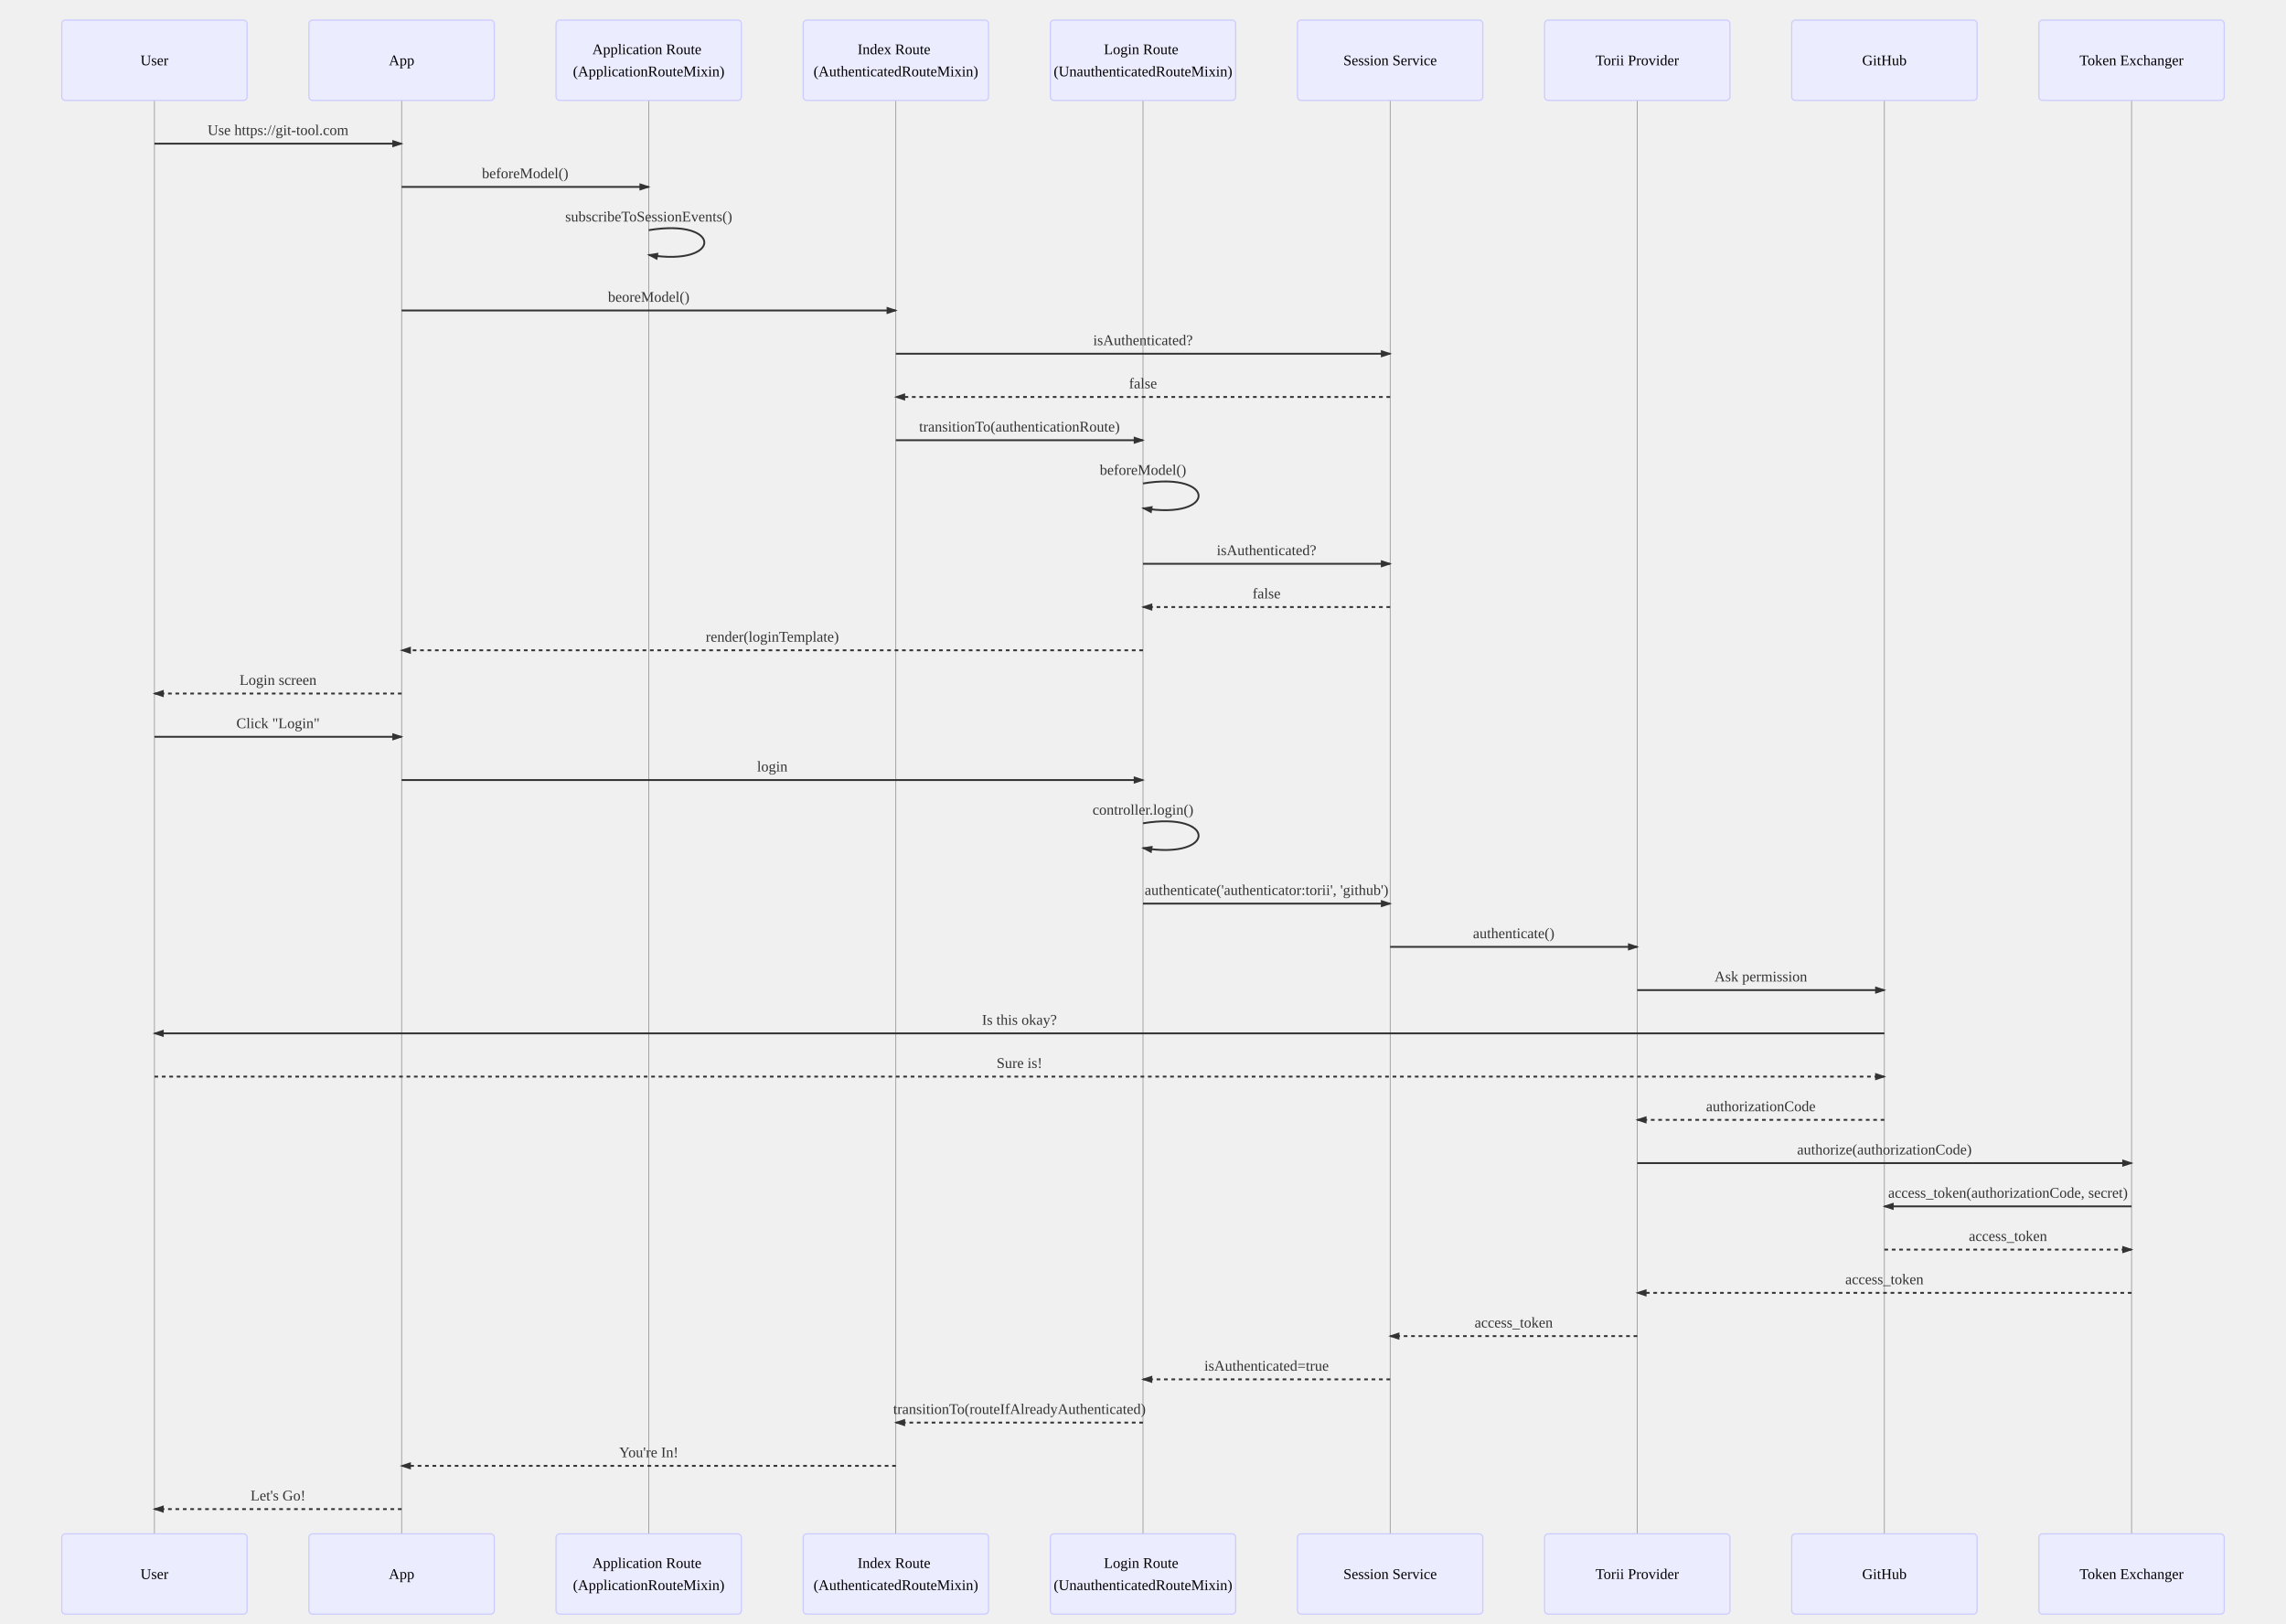
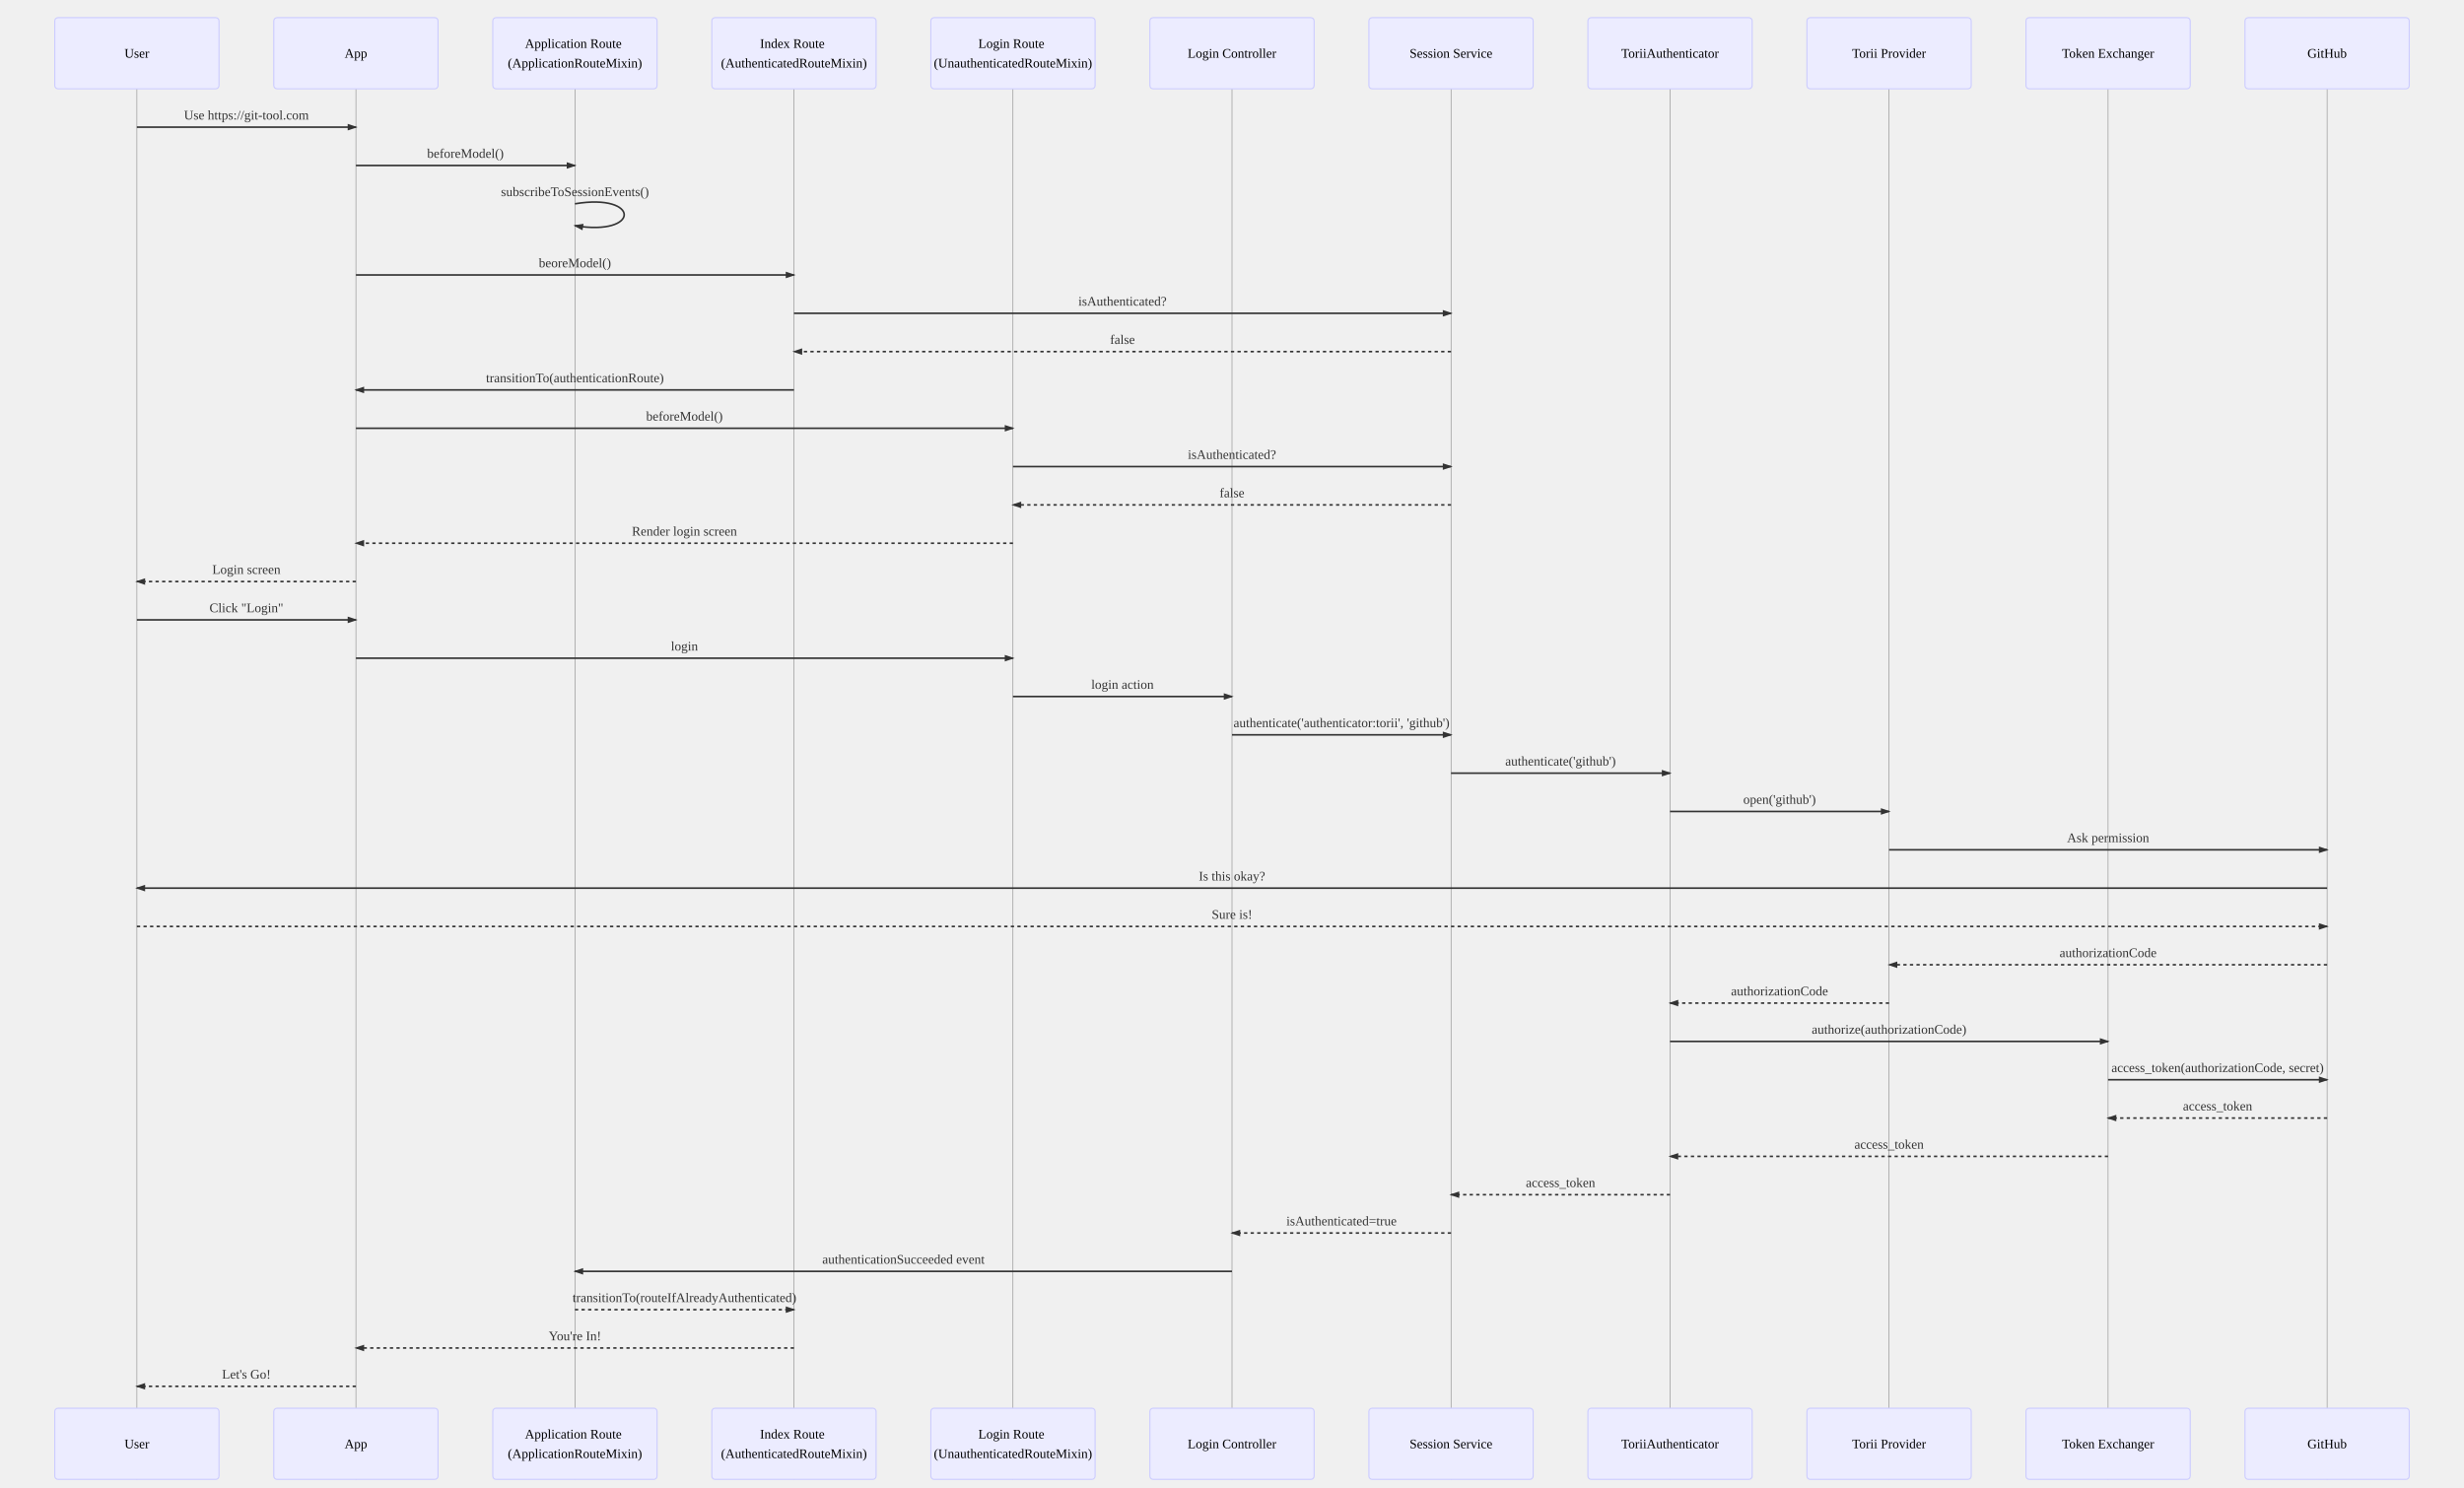
- <svg xmlns="http://www.w3.org/2000/svg" id="mermaidChart0" width="1200" height="846.332" viewBox="-50 -10 1850 1301" style="width: 1192; height: 846.332;" version="1.1">
+ <svg xmlns="http://www.w3.org/2000/svg" id="mermaidChart0" width="1200" height="719.572" viewBox="-50 -10 2250 1346" style="width: 1192; height: 719.572;" version="1.1">
  <style type="text/css" title="mermaid-svg-internal-css">/* Flowchart variables */
/* Sequence Diagram variables */
/* Gantt chart variables */
.mermaid .label {
  color: #333;
}
.node rect,
.node circle,
.node ellipse,
.node polygon {
  fill: #ECECFF;
  stroke: #CCCCFF;
  stroke-width: 1px;
}
.edgePath .path {
  stroke: #333333;
}
.edgeLabel {
  background-color: #e8e8e8;
}
.cluster rect {
  fill: #ffffde !important;
  rx: 4 !important;
  stroke: #aaaa33 !important;
  stroke-width: 1px !important;
}
.cluster text {
  fill: #333;
}
.actor {
  stroke: #CCCCFF;
  fill: #ECECFF;
}
text.actor {
  fill: black;
  stroke: none;
}
.actor-line {
  stroke: grey;
}
.messageLine0 {
  stroke-width: 1.5;
  stroke-dasharray: "2 2";
  marker-end: "url(#arrowhead)";
  stroke: #333;
}
.messageLine1 {
  stroke-width: 1.5;
  stroke-dasharray: "2 2";
  stroke: #333;
}
#arrowhead {
  fill: #333;
}
#crosshead path {
  fill: #333 !important;
  stroke: #333 !important;
}
.messageText {
  fill: #333;
  stroke: none;
}
.labelBox {
  stroke: #CCCCFF;
  fill: #ECECFF;
}
.labelText {
  fill: black;
  stroke: none;
}
.loopText {
  fill: black;
  stroke: none;
}
.loopLine {
  stroke-width: 2;
  stroke-dasharray: "2 2";
  marker-end: "url(#arrowhead)";
  stroke: #CCCCFF;
}
.note {
  stroke: #aaaa33;
  fill: #fff5ad;
}
.noteText {
  fill: black;
  stroke: none;
  font-family: 'trebuchet ms', verdana, arial;
  font-size: 14px;
}
/** Section styling */
.section {
  stroke: none;
  opacity: 0.2;
}
.section0 {
  fill: rgba(102, 102, 255, 0.49);
}
.section2 {
  fill: #fff400;
}
.section1,
.section3 {
  fill: white;
  opacity: 0.2;
}
.sectionTitle0 {
  fill: #333;
}
.sectionTitle1 {
  fill: #333;
}
.sectionTitle2 {
  fill: #333;
}
.sectionTitle3 {
  fill: #333;
}
.sectionTitle {
  text-anchor: start;
  font-size: 11px;
  text-height: 14px;
}
/* Grid and axis */
.grid .tick {
  stroke: lightgrey;
  opacity: 0.3;
  shape-rendering: crispEdges;
}
.grid path {
  stroke-width: 0;
}
/* Today line */
.today {
  fill: none;
  stroke: red;
  stroke-width: 2px;
}
/* Task styling */
/* Default task */
.task {
  stroke-width: 2;
}
.taskText {
  text-anchor: middle;
  font-size: 11px;
}
.taskTextOutsideRight {
  fill: black;
  text-anchor: start;
  font-size: 11px;
}
.taskTextOutsideLeft {
  fill: black;
  text-anchor: end;
  font-size: 11px;
}
/* Specific task settings for the sections*/
.taskText0,
.taskText1,
.taskText2,
.taskText3 {
  fill: white;
}
.task0,
.task1,
.task2,
.task3 {
  fill: #8a90dd;
  stroke: #534fbc;
}
.taskTextOutside0,
.taskTextOutside2 {
  fill: black;
}
.taskTextOutside1,
.taskTextOutside3 {
  fill: black;
}
/* Active task */
.active0,
.active1,
.active2,
.active3 {
  fill: #bfc7ff;
  stroke: #534fbc;
}
.activeText0,
.activeText1,
.activeText2,
.activeText3 {
  fill: black !important;
}
/* Completed task */
.done0,
.done1,
.done2,
.done3 {
  stroke: grey;
  fill: lightgrey;
  stroke-width: 2;
}
.doneText0,
.doneText1,
.doneText2,
.doneText3 {
  fill: black !important;
}
/* Tasks on the critical line */
.crit0,
.crit1,
.crit2,
.crit3 {
  stroke: #ff8888;
  fill: red;
  stroke-width: 2;
}
.activeCrit0,
.activeCrit1,
.activeCrit2,
.activeCrit3 {
  stroke: #ff8888;
  fill: #bfc7ff;
  stroke-width: 2;
}
.doneCrit0,
.doneCrit1,
.doneCrit2,
.doneCrit3 {
  stroke: #ff8888;
  fill: lightgrey;
  stroke-width: 2;
  cursor: pointer;
  shape-rendering: crispEdges;
}
.doneCritText0,
.doneCritText1,
.doneCritText2,
.doneCritText3 {
  fill: black !important;
}
.activeCritText0,
.activeCritText1,
.activeCritText2,
.activeCritText3 {
  fill: black !important;
}
.titleText {
  text-anchor: middle;
  font-size: 18px;
  fill: black;
}
/*


*/
.node text {
  font-family: 'trebuchet ms', verdana, arial;
  font-size: 14px;
}
div.mermaidTooltip {
  position: absolute;
  text-align: center;
  max-width: 200px;
  padding: 2px;
  font-family: 'trebuchet ms', verdana, arial;
  font-size: 12px;
  background: #ffffde;
  border: 1px solid #aaaa33;
  border-radius: 2px;
  pointer-events: none;
  z-index: 100;
}
</style>
  <g />
  <g>
-     <line id="actor0" x1="75" y1="5" x2="75" y2="1290" class="actor-line" stroke-width="0.5px" stroke="#999" />
+     <line id="actor0" x1="75" y1="5" x2="75" y2="1335" class="actor-line" stroke-width="0.5px" stroke="#999" />
    <rect x="0" y="0" fill="#eaeaea" stroke="#666" width="150" height="65" rx="3" ry="3" class="actor" />
    <text x="75" y="32.5" dominant-baseline="central" alignment-baseline="central" class="actor" style="text-anchor: middle;">
      <tspan x="75" dy="0">User</tspan>
    </text>
  </g>
  <g>
-     <line id="actor1" x1="275" y1="5" x2="275" y2="1290" class="actor-line" stroke-width="0.5px" stroke="#999" />
+     <line id="actor1" x1="275" y1="5" x2="275" y2="1335" class="actor-line" stroke-width="0.5px" stroke="#999" />
    <rect x="200" y="0" fill="#eaeaea" stroke="#666" width="150" height="65" rx="3" ry="3" class="actor" />
    <text x="275" y="32.5" dominant-baseline="central" alignment-baseline="central" class="actor" style="text-anchor: middle;">
      <tspan x="275" dy="0">App</tspan>
    </text>
  </g>
  <g>
-     <line id="actor2" x1="475" y1="5" x2="475" y2="1290" class="actor-line" stroke-width="0.5px" stroke="#999" />
+     <line id="actor2" x1="475" y1="5" x2="475" y2="1335" class="actor-line" stroke-width="0.5px" stroke="#999" />
    <rect x="400" y="0" fill="#eaeaea" stroke="#666" width="150" height="65" rx="3" ry="3" class="actor" />
    <text x="475" y="23.562" dominant-baseline="central" alignment-baseline="central" class="actor" style="text-anchor: middle;">
      <tspan x="475">Application Route</tspan>
      <tspan dy="17.875" x="475">(ApplicationRouteMixin)</tspan>
    </text>
  </g>
  <g>
-     <line id="actor3" x1="675" y1="5" x2="675" y2="1290" class="actor-line" stroke-width="0.5px" stroke="#999" />
+     <line id="actor3" x1="675" y1="5" x2="675" y2="1335" class="actor-line" stroke-width="0.5px" stroke="#999" />
    <rect x="600" y="0" fill="#eaeaea" stroke="#666" width="150" height="65" rx="3" ry="3" class="actor" />
    <text x="675" y="23.562" dominant-baseline="central" alignment-baseline="central" class="actor" style="text-anchor: middle;">
      <tspan x="675">Index Route</tspan>
      <tspan dy="17.875" x="675">(AuthenticatedRouteMixin)</tspan>
    </text>
  </g>
  <g>
-     <line id="actor4" x1="875" y1="5" x2="875" y2="1290" class="actor-line" stroke-width="0.5px" stroke="#999" />
+     <line id="actor4" x1="875" y1="5" x2="875" y2="1335" class="actor-line" stroke-width="0.5px" stroke="#999" />
    <rect x="800" y="0" fill="#eaeaea" stroke="#666" width="150" height="65" rx="3" ry="3" class="actor" />
    <text x="875" y="23.562" dominant-baseline="central" alignment-baseline="central" class="actor" style="text-anchor: middle;">
      <tspan x="875">Login Route</tspan>
      <tspan dy="17.875" x="875">(UnauthenticatedRouteMixin)</tspan>
    </text>
  </g>
  <g>
-     <line id="actor5" x1="1075" y1="5" x2="1075" y2="1290" class="actor-line" stroke-width="0.5px" stroke="#999" />
+     <line id="actor5" x1="1075" y1="5" x2="1075" y2="1335" class="actor-line" stroke-width="0.5px" stroke="#999" />
    <rect x="1000" y="0" fill="#eaeaea" stroke="#666" width="150" height="65" rx="3" ry="3" class="actor" />
    <text x="1075" y="32.5" dominant-baseline="central" alignment-baseline="central" class="actor" style="text-anchor: middle;">
-       <tspan x="1075" dy="0">Session Service</tspan>
-     </text>
-   </g>
-   <g>
-     <line id="actor6" x1="1275" y1="5" x2="1275" y2="1290" class="actor-line" stroke-width="0.5px" stroke="#999" />
+       <tspan x="1075" dy="0">Login Controller</tspan>
+     </text>
+   </g>
+   <g>
+     <line id="actor6" x1="1275" y1="5" x2="1275" y2="1335" class="actor-line" stroke-width="0.5px" stroke="#999" />
    <rect x="1200" y="0" fill="#eaeaea" stroke="#666" width="150" height="65" rx="3" ry="3" class="actor" />
    <text x="1275" y="32.5" dominant-baseline="central" alignment-baseline="central" class="actor" style="text-anchor: middle;">
-       <tspan x="1275" dy="0">Torii Provider</tspan>
-     </text>
-   </g>
-   <g>
-     <line id="actor7" x1="1475" y1="5" x2="1475" y2="1290" class="actor-line" stroke-width="0.5px" stroke="#999" />
+       <tspan x="1275" dy="0">Session Service</tspan>
+     </text>
+   </g>
+   <g>
+     <line id="actor7" x1="1475" y1="5" x2="1475" y2="1335" class="actor-line" stroke-width="0.5px" stroke="#999" />
    <rect x="1400" y="0" fill="#eaeaea" stroke="#666" width="150" height="65" rx="3" ry="3" class="actor" />
    <text x="1475" y="32.5" dominant-baseline="central" alignment-baseline="central" class="actor" style="text-anchor: middle;">
-       <tspan x="1475" dy="0">GitHub</tspan>
-     </text>
-   </g>
-   <g>
-     <line id="actor8" x1="1675" y1="5" x2="1675" y2="1290" class="actor-line" stroke-width="0.5px" stroke="#999" />
+       <tspan x="1475" dy="0">ToriiAuthenticator</tspan>
+     </text>
+   </g>
+   <g>
+     <line id="actor8" x1="1675" y1="5" x2="1675" y2="1335" class="actor-line" stroke-width="0.5px" stroke="#999" />
    <rect x="1600" y="0" fill="#eaeaea" stroke="#666" width="150" height="65" rx="3" ry="3" class="actor" />
    <text x="1675" y="32.5" dominant-baseline="central" alignment-baseline="central" class="actor" style="text-anchor: middle;">
-       <tspan x="1675" dy="0">Token Exchanger</tspan>
+       <tspan x="1675" dy="0">Torii Provider</tspan>
+     </text>
+   </g>
+   <g>
+     <line id="actor9" x1="1875" y1="5" x2="1875" y2="1335" class="actor-line" stroke-width="0.5px" stroke="#999" />
+     <rect x="1800" y="0" fill="#eaeaea" stroke="#666" width="150" height="65" rx="3" ry="3" class="actor" />
+     <text x="1875" y="32.5" dominant-baseline="central" alignment-baseline="central" class="actor" style="text-anchor: middle;">
+       <tspan x="1875" dy="0">Token Exchanger</tspan>
+     </text>
+   </g>
+   <g>
+     <line id="actor10" x1="2075" y1="5" x2="2075" y2="1335" class="actor-line" stroke-width="0.5px" stroke="#999" />
+     <rect x="2000" y="0" fill="#eaeaea" stroke="#666" width="150" height="65" rx="3" ry="3" class="actor" />
+     <text x="2075" y="32.5" dominant-baseline="central" alignment-baseline="central" class="actor" style="text-anchor: middle;">
+       <tspan x="2075" dy="0">GitHub</tspan>
    </text>
  </g>
  <defs>
    <marker id="arrowhead" refX="5" refY="2" markerWidth="6" markerHeight="4" orient="auto">
      <path d="M 0,0 V 4 L6,2 Z" />
    </marker>
  </defs>
  <defs>
    <marker id="crosshead" markerWidth="15" markerHeight="8" orient="auto" refX="16" refY="4">
      <path fill="black" stroke="#000000" stroke-width="1px" d="M 9,2 V 6 L16,4 Z" style="stroke-dasharray: 0px, 0px;" />
      <path fill="none" stroke="#000000" stroke-width="1px" d="M 0,1 L 6,7 M 6,1 L 0,7" style="stroke-dasharray: 0px, 0px;" />
    </marker>
  </defs>
  <g>
    <text x="175" y="93" class="messageText" style="text-anchor: middle;">Use https://git-tool.com</text>
    <line x1="75" y1="100" x2="275" y2="100" class="messageLine0" stroke-width="2" stroke="black" marker-end="url(#arrowhead)" style="fill: none;" />
  </g>
  <g>
    <text x="375" y="128" class="messageText" style="text-anchor: middle;">beforeModel()</text>
    <line x1="275" y1="135" x2="475" y2="135" class="messageLine0" stroke-width="2" stroke="black" marker-end="url(#arrowhead)" style="fill: none;" />
  </g>
  <g>
    <text x="475" y="163" class="messageText" style="text-anchor: middle;">subscribeToSessionEvents()</text>
    <path d="M 475,170 C 535,160 535,200 475,190" class="messageLine0" stroke-width="2" stroke="black" marker-end="url(#arrowhead)" style="fill: none;" />
  </g>
  <g>
    <text x="475" y="228" class="messageText" style="text-anchor: middle;">beoreModel()</text>
    <line x1="275" y1="235" x2="675" y2="235" class="messageLine0" stroke-width="2" stroke="black" marker-end="url(#arrowhead)" style="fill: none;" />
  </g>
  <g>
-     <text x="875" y="263" class="messageText" style="text-anchor: middle;">isAuthenticated?</text>
-     <line x1="675" y1="270" x2="1075" y2="270" class="messageLine0" stroke-width="2" stroke="black" marker-end="url(#arrowhead)" style="fill: none;" />
-   </g>
-   <g>
-     <text x="875" y="298" class="messageText" style="text-anchor: middle;">false</text>
-     <line x1="1075" y1="305" x2="675" y2="305" class="messageLine1" stroke-width="2" stroke="black" marker-end="url(#arrowhead)" style="stroke-dasharray: 3px, 3px; fill: none;" />
-   </g>
-   <g>
-     <text x="775" y="333" class="messageText" style="text-anchor: middle;">transitionTo(authenticationRoute)</text>
-     <line x1="675" y1="340" x2="875" y2="340" class="messageLine0" stroke-width="2" stroke="black" marker-end="url(#arrowhead)" style="fill: none;" />
-   </g>
-   <g>
-     <text x="875" y="368" class="messageText" style="text-anchor: middle;">beforeModel()</text>
-     <path d="M 875,375 C 935,365 935,405 875,395" class="messageLine0" stroke-width="2" stroke="black" marker-end="url(#arrowhead)" style="fill: none;" />
-   </g>
-   <g>
-     <text x="975" y="433" class="messageText" style="text-anchor: middle;">isAuthenticated?</text>
-     <line x1="875" y1="440" x2="1075" y2="440" class="messageLine0" stroke-width="2" stroke="black" marker-end="url(#arrowhead)" style="fill: none;" />
-   </g>
-   <g>
-     <text x="975" y="468" class="messageText" style="text-anchor: middle;">false</text>
-     <line x1="1075" y1="475" x2="875" y2="475" class="messageLine1" stroke-width="2" stroke="black" marker-end="url(#arrowhead)" style="stroke-dasharray: 3px, 3px; fill: none;" />
-   </g>
-   <g>
-     <text x="575" y="503" class="messageText" style="text-anchor: middle;">render(loginTemplate)</text>
-     <line x1="875" y1="510" x2="275" y2="510" class="messageLine1" stroke-width="2" stroke="black" marker-end="url(#arrowhead)" style="stroke-dasharray: 3px, 3px; fill: none;" />
-   </g>
-   <g>
-     <text x="175" y="538" class="messageText" style="text-anchor: middle;">Login screen</text>
-     <line x1="275" y1="545" x2="75" y2="545" class="messageLine1" stroke-width="2" stroke="black" marker-end="url(#arrowhead)" style="stroke-dasharray: 3px, 3px; fill: none;" />
-   </g>
-   <g>
-     <text x="175" y="573" class="messageText" style="text-anchor: middle;">Click "Login"</text>
-     <line x1="75" y1="580" x2="275" y2="580" class="messageLine0" stroke-width="2" stroke="black" marker-end="url(#arrowhead)" style="fill: none;" />
-   </g>
-   <g>
-     <text x="575" y="608" class="messageText" style="text-anchor: middle;">login</text>
-     <line x1="275" y1="615" x2="875" y2="615" class="messageLine0" stroke-width="2" stroke="black" marker-end="url(#arrowhead)" style="fill: none;" />
-   </g>
-   <g>
-     <text x="875" y="643" class="messageText" style="text-anchor: middle;">controller.login()</text>
-     <path d="M 875,650 C 935,640 935,680 875,670" class="messageLine0" stroke-width="2" stroke="black" marker-end="url(#arrowhead)" style="fill: none;" />
-   </g>
-   <g>
-     <text x="975" y="708" class="messageText" style="text-anchor: middle;">authenticate('authenticator:torii', 'github')</text>
-     <line x1="875" y1="715" x2="1075" y2="715" class="messageLine0" stroke-width="2" stroke="black" marker-end="url(#arrowhead)" style="fill: none;" />
-   </g>
-   <g>
-     <text x="1175" y="743" class="messageText" style="text-anchor: middle;">authenticate()</text>
-     <line x1="1075" y1="750" x2="1275" y2="750" class="messageLine0" stroke-width="2" stroke="black" marker-end="url(#arrowhead)" style="fill: none;" />
-   </g>
-   <g>
-     <text x="1375" y="778" class="messageText" style="text-anchor: middle;">Ask permission</text>
-     <line x1="1275" y1="785" x2="1475" y2="785" class="messageLine0" stroke-width="2" stroke="black" marker-end="url(#arrowhead)" style="fill: none;" />
-   </g>
-   <g>
-     <text x="775" y="813" class="messageText" style="text-anchor: middle;">Is this okay?</text>
-     <line x1="1475" y1="820" x2="75" y2="820" class="messageLine0" stroke-width="2" stroke="black" marker-end="url(#arrowhead)" style="fill: none;" />
-   </g>
-   <g>
-     <text x="775" y="848" class="messageText" style="text-anchor: middle;">Sure is!</text>
-     <line x1="75" y1="855" x2="1475" y2="855" class="messageLine1" stroke-width="2" stroke="black" marker-end="url(#arrowhead)" style="stroke-dasharray: 3px, 3px; fill: none;" />
-   </g>
-   <g>
-     <text x="1375" y="883" class="messageText" style="text-anchor: middle;">authorizationCode</text>
-     <line x1="1475" y1="890" x2="1275" y2="890" class="messageLine1" stroke-width="2" stroke="black" marker-end="url(#arrowhead)" style="stroke-dasharray: 3px, 3px; fill: none;" />
-   </g>
-   <g>
-     <text x="1475" y="918" class="messageText" style="text-anchor: middle;">authorize(authorizationCode)</text>
-     <line x1="1275" y1="925" x2="1675" y2="925" class="messageLine0" stroke-width="2" stroke="black" marker-end="url(#arrowhead)" style="fill: none;" />
-   </g>
-   <g>
-     <text x="1575" y="953" class="messageText" style="text-anchor: middle;">access_token(authorizationCode, secret)</text>
-     <line x1="1675" y1="960" x2="1475" y2="960" class="messageLine0" stroke-width="2" stroke="black" marker-end="url(#arrowhead)" style="fill: none;" />
-   </g>
-   <g>
-     <text x="1575" y="988" class="messageText" style="text-anchor: middle;">access_token</text>
-     <line x1="1475" y1="995" x2="1675" y2="995" class="messageLine1" stroke-width="2" stroke="black" marker-end="url(#arrowhead)" style="stroke-dasharray: 3px, 3px; fill: none;" />
-   </g>
-   <g>
-     <text x="1475" y="1023" class="messageText" style="text-anchor: middle;">access_token</text>
-     <line x1="1675" y1="1030" x2="1275" y2="1030" class="messageLine1" stroke-width="2" stroke="black" marker-end="url(#arrowhead)" style="stroke-dasharray: 3px, 3px; fill: none;" />
-   </g>
-   <g>
-     <text x="1175" y="1058" class="messageText" style="text-anchor: middle;">access_token</text>
-     <line x1="1275" y1="1065" x2="1075" y2="1065" class="messageLine1" stroke-width="2" stroke="black" marker-end="url(#arrowhead)" style="stroke-dasharray: 3px, 3px; fill: none;" />
-   </g>
-   <g>
-     <text x="975" y="1093" class="messageText" style="text-anchor: middle;">isAuthenticated=true</text>
-     <line x1="1075" y1="1100" x2="875" y2="1100" class="messageLine1" stroke-width="2" stroke="black" marker-end="url(#arrowhead)" style="stroke-dasharray: 3px, 3px; fill: none;" />
-   </g>
-   <g>
-     <text x="775" y="1128" class="messageText" style="text-anchor: middle;">transitionTo(routeIfAlreadyAuthenticated)</text>
-     <line x1="875" y1="1135" x2="675" y2="1135" class="messageLine1" stroke-width="2" stroke="black" marker-end="url(#arrowhead)" style="stroke-dasharray: 3px, 3px; fill: none;" />
-   </g>
-   <g>
-     <text x="475" y="1163" class="messageText" style="text-anchor: middle;">You're In!</text>
-     <line x1="675" y1="1170" x2="275" y2="1170" class="messageLine1" stroke-width="2" stroke="black" marker-end="url(#arrowhead)" style="stroke-dasharray: 3px, 3px; fill: none;" />
-   </g>
-   <g>
-     <text x="175" y="1198" class="messageText" style="text-anchor: middle;">Let's Go!</text>
-     <line x1="275" y1="1205" x2="75" y2="1205" class="messageLine1" stroke-width="2" stroke="black" marker-end="url(#arrowhead)" style="stroke-dasharray: 3px, 3px; fill: none;" />
-   </g>
-   <g>
-     <rect x="0" y="1225" fill="#eaeaea" stroke="#666" width="150" height="65" rx="3" ry="3" class="actor" />
-     <text x="75" y="1257.5" dominant-baseline="central" alignment-baseline="central" class="actor" style="text-anchor: middle;">
+     <text x="975" y="263" class="messageText" style="text-anchor: middle;">isAuthenticated?</text>
+     <line x1="675" y1="270" x2="1275" y2="270" class="messageLine0" stroke-width="2" stroke="black" marker-end="url(#arrowhead)" style="fill: none;" />
+   </g>
+   <g>
+     <text x="975" y="298" class="messageText" style="text-anchor: middle;">false</text>
+     <line x1="1275" y1="305" x2="675" y2="305" class="messageLine1" stroke-width="2" stroke="black" marker-end="url(#arrowhead)" style="stroke-dasharray: 3px, 3px; fill: none;" />
+   </g>
+   <g>
+     <text x="475" y="333" class="messageText" style="text-anchor: middle;">transitionTo(authenticationRoute)</text>
+     <line x1="675" y1="340" x2="275" y2="340" class="messageLine0" stroke-width="2" stroke="black" marker-end="url(#arrowhead)" style="fill: none;" />
+   </g>
+   <g>
+     <text x="575" y="368" class="messageText" style="text-anchor: middle;">beforeModel()</text>
+     <line x1="275" y1="375" x2="875" y2="375" class="messageLine0" stroke-width="2" stroke="black" marker-end="url(#arrowhead)" style="fill: none;" />
+   </g>
+   <g>
+     <text x="1075" y="403" class="messageText" style="text-anchor: middle;">isAuthenticated?</text>
+     <line x1="875" y1="410" x2="1275" y2="410" class="messageLine0" stroke-width="2" stroke="black" marker-end="url(#arrowhead)" style="fill: none;" />
+   </g>
+   <g>
+     <text x="1075" y="438" class="messageText" style="text-anchor: middle;">false</text>
+     <line x1="1275" y1="445" x2="875" y2="445" class="messageLine1" stroke-width="2" stroke="black" marker-end="url(#arrowhead)" style="stroke-dasharray: 3px, 3px; fill: none;" />
+   </g>
+   <g>
+     <text x="575" y="473" class="messageText" style="text-anchor: middle;">Render login screen</text>
+     <line x1="875" y1="480" x2="275" y2="480" class="messageLine1" stroke-width="2" stroke="black" marker-end="url(#arrowhead)" style="stroke-dasharray: 3px, 3px; fill: none;" />
+   </g>
+   <g>
+     <text x="175" y="508" class="messageText" style="text-anchor: middle;">Login screen</text>
+     <line x1="275" y1="515" x2="75" y2="515" class="messageLine1" stroke-width="2" stroke="black" marker-end="url(#arrowhead)" style="stroke-dasharray: 3px, 3px; fill: none;" />
+   </g>
+   <g>
+     <text x="175" y="543" class="messageText" style="text-anchor: middle;">Click "Login"</text>
+     <line x1="75" y1="550" x2="275" y2="550" class="messageLine0" stroke-width="2" stroke="black" marker-end="url(#arrowhead)" style="fill: none;" />
+   </g>
+   <g>
+     <text x="575" y="578" class="messageText" style="text-anchor: middle;">login</text>
+     <line x1="275" y1="585" x2="875" y2="585" class="messageLine0" stroke-width="2" stroke="black" marker-end="url(#arrowhead)" style="fill: none;" />
+   </g>
+   <g>
+     <text x="975" y="613" class="messageText" style="text-anchor: middle;">login action</text>
+     <line x1="875" y1="620" x2="1075" y2="620" class="messageLine0" stroke-width="2" stroke="black" marker-end="url(#arrowhead)" style="fill: none;" />
+   </g>
+   <g>
+     <text x="1175" y="648" class="messageText" style="text-anchor: middle;">authenticate('authenticator:torii', 'github')</text>
+     <line x1="1075" y1="655" x2="1275" y2="655" class="messageLine0" stroke-width="2" stroke="black" marker-end="url(#arrowhead)" style="fill: none;" />
+   </g>
+   <g>
+     <text x="1375" y="683" class="messageText" style="text-anchor: middle;">authenticate('github')</text>
+     <line x1="1275" y1="690" x2="1475" y2="690" class="messageLine0" stroke-width="2" stroke="black" marker-end="url(#arrowhead)" style="fill: none;" />
+   </g>
+   <g>
+     <text x="1575" y="718" class="messageText" style="text-anchor: middle;">open('github')</text>
+     <line x1="1475" y1="725" x2="1675" y2="725" class="messageLine0" stroke-width="2" stroke="black" marker-end="url(#arrowhead)" style="fill: none;" />
+   </g>
+   <g>
+     <text x="1875" y="753" class="messageText" style="text-anchor: middle;">Ask permission</text>
+     <line x1="1675" y1="760" x2="2075" y2="760" class="messageLine0" stroke-width="2" stroke="black" marker-end="url(#arrowhead)" style="fill: none;" />
+   </g>
+   <g>
+     <text x="1075" y="788" class="messageText" style="text-anchor: middle;">Is this okay?</text>
+     <line x1="2075" y1="795" x2="75" y2="795" class="messageLine0" stroke-width="2" stroke="black" marker-end="url(#arrowhead)" style="fill: none;" />
+   </g>
+   <g>
+     <text x="1075" y="823" class="messageText" style="text-anchor: middle;">Sure is!</text>
+     <line x1="75" y1="830" x2="2075" y2="830" class="messageLine1" stroke-width="2" stroke="black" marker-end="url(#arrowhead)" style="stroke-dasharray: 3px, 3px; fill: none;" />
+   </g>
+   <g>
+     <text x="1875" y="858" class="messageText" style="text-anchor: middle;">authorizationCode</text>
+     <line x1="2075" y1="865" x2="1675" y2="865" class="messageLine1" stroke-width="2" stroke="black" marker-end="url(#arrowhead)" style="stroke-dasharray: 3px, 3px; fill: none;" />
+   </g>
+   <g>
+     <text x="1575" y="893" class="messageText" style="text-anchor: middle;">authorizationCode</text>
+     <line x1="1675" y1="900" x2="1475" y2="900" class="messageLine1" stroke-width="2" stroke="black" marker-end="url(#arrowhead)" style="stroke-dasharray: 3px, 3px; fill: none;" />
+   </g>
+   <g>
+     <text x="1675" y="928" class="messageText" style="text-anchor: middle;">authorize(authorizationCode)</text>
+     <line x1="1475" y1="935" x2="1875" y2="935" class="messageLine0" stroke-width="2" stroke="black" marker-end="url(#arrowhead)" style="fill: none;" />
+   </g>
+   <g>
+     <text x="1975" y="963" class="messageText" style="text-anchor: middle;">access_token(authorizationCode, secret)</text>
+     <line x1="1875" y1="970" x2="2075" y2="970" class="messageLine0" stroke-width="2" stroke="black" marker-end="url(#arrowhead)" style="fill: none;" />
+   </g>
+   <g>
+     <text x="1975" y="998" class="messageText" style="text-anchor: middle;">access_token</text>
+     <line x1="2075" y1="1005" x2="1875" y2="1005" class="messageLine1" stroke-width="2" stroke="black" marker-end="url(#arrowhead)" style="stroke-dasharray: 3px, 3px; fill: none;" />
+   </g>
+   <g>
+     <text x="1675" y="1033" class="messageText" style="text-anchor: middle;">access_token</text>
+     <line x1="1875" y1="1040" x2="1475" y2="1040" class="messageLine1" stroke-width="2" stroke="black" marker-end="url(#arrowhead)" style="stroke-dasharray: 3px, 3px; fill: none;" />
+   </g>
+   <g>
+     <text x="1375" y="1068" class="messageText" style="text-anchor: middle;">access_token</text>
+     <line x1="1475" y1="1075" x2="1275" y2="1075" class="messageLine1" stroke-width="2" stroke="black" marker-end="url(#arrowhead)" style="stroke-dasharray: 3px, 3px; fill: none;" />
+   </g>
+   <g>
+     <text x="1175" y="1103" class="messageText" style="text-anchor: middle;">isAuthenticated=true</text>
+     <line x1="1275" y1="1110" x2="1075" y2="1110" class="messageLine1" stroke-width="2" stroke="black" marker-end="url(#arrowhead)" style="stroke-dasharray: 3px, 3px; fill: none;" />
+   </g>
+   <g>
+     <text x="775" y="1138" class="messageText" style="text-anchor: middle;">authenticationSucceeded event</text>
+     <line x1="1075" y1="1145" x2="475" y2="1145" class="messageLine0" stroke-width="2" stroke="black" marker-end="url(#arrowhead)" style="fill: none;" />
+   </g>
+   <g>
+     <text x="575" y="1173" class="messageText" style="text-anchor: middle;">transitionTo(routeIfAlreadyAuthenticated)</text>
+     <line x1="475" y1="1180" x2="675" y2="1180" class="messageLine1" stroke-width="2" stroke="black" marker-end="url(#arrowhead)" style="stroke-dasharray: 3px, 3px; fill: none;" />
+   </g>
+   <g>
+     <text x="475" y="1208" class="messageText" style="text-anchor: middle;">You're In!</text>
+     <line x1="675" y1="1215" x2="275" y2="1215" class="messageLine1" stroke-width="2" stroke="black" marker-end="url(#arrowhead)" style="stroke-dasharray: 3px, 3px; fill: none;" />
+   </g>
+   <g>
+     <text x="175" y="1243" class="messageText" style="text-anchor: middle;">Let's Go!</text>
+     <line x1="275" y1="1250" x2="75" y2="1250" class="messageLine1" stroke-width="2" stroke="black" marker-end="url(#arrowhead)" style="stroke-dasharray: 3px, 3px; fill: none;" />
+   </g>
+   <g>
+     <rect x="0" y="1270" fill="#eaeaea" stroke="#666" width="150" height="65" rx="3" ry="3" class="actor" />
+     <text x="75" y="1302.5" dominant-baseline="central" alignment-baseline="central" class="actor" style="text-anchor: middle;">
      <tspan x="75" dy="0">User</tspan>
    </text>
  </g>
  <g>
-     <rect x="200" y="1225" fill="#eaeaea" stroke="#666" width="150" height="65" rx="3" ry="3" class="actor" />
-     <text x="275" y="1257.5" dominant-baseline="central" alignment-baseline="central" class="actor" style="text-anchor: middle;">
+     <rect x="200" y="1270" fill="#eaeaea" stroke="#666" width="150" height="65" rx="3" ry="3" class="actor" />
+     <text x="275" y="1302.5" dominant-baseline="central" alignment-baseline="central" class="actor" style="text-anchor: middle;">
      <tspan x="275" dy="0">App</tspan>
    </text>
  </g>
  <g>
-     <rect x="400" y="1225" fill="#eaeaea" stroke="#666" width="150" height="65" rx="3" ry="3" class="actor" />
-     <text x="475" y="1248.562" dominant-baseline="central" alignment-baseline="central" class="actor" style="text-anchor: middle;">
+     <rect x="400" y="1270" fill="#eaeaea" stroke="#666" width="150" height="65" rx="3" ry="3" class="actor" />
+     <text x="475" y="1293.562" dominant-baseline="central" alignment-baseline="central" class="actor" style="text-anchor: middle;">
      <tspan x="475">Application Route</tspan>
      <tspan dy="17.875" x="475">(ApplicationRouteMixin)</tspan>
    </text>
  </g>
  <g>
-     <rect x="600" y="1225" fill="#eaeaea" stroke="#666" width="150" height="65" rx="3" ry="3" class="actor" />
-     <text x="675" y="1248.562" dominant-baseline="central" alignment-baseline="central" class="actor" style="text-anchor: middle;">
+     <rect x="600" y="1270" fill="#eaeaea" stroke="#666" width="150" height="65" rx="3" ry="3" class="actor" />
+     <text x="675" y="1293.562" dominant-baseline="central" alignment-baseline="central" class="actor" style="text-anchor: middle;">
      <tspan x="675">Index Route</tspan>
      <tspan dy="17.875" x="675">(AuthenticatedRouteMixin)</tspan>
    </text>
  </g>
  <g>
-     <rect x="800" y="1225" fill="#eaeaea" stroke="#666" width="150" height="65" rx="3" ry="3" class="actor" />
-     <text x="875" y="1248.562" dominant-baseline="central" alignment-baseline="central" class="actor" style="text-anchor: middle;">
+     <rect x="800" y="1270" fill="#eaeaea" stroke="#666" width="150" height="65" rx="3" ry="3" class="actor" />
+     <text x="875" y="1293.562" dominant-baseline="central" alignment-baseline="central" class="actor" style="text-anchor: middle;">
      <tspan x="875">Login Route</tspan>
      <tspan dy="17.875" x="875">(UnauthenticatedRouteMixin)</tspan>
    </text>
  </g>
  <g>
-     <rect x="1000" y="1225" fill="#eaeaea" stroke="#666" width="150" height="65" rx="3" ry="3" class="actor" />
-     <text x="1075" y="1257.5" dominant-baseline="central" alignment-baseline="central" class="actor" style="text-anchor: middle;">
-       <tspan x="1075" dy="0">Session Service</tspan>
-     </text>
-   </g>
-   <g>
-     <rect x="1200" y="1225" fill="#eaeaea" stroke="#666" width="150" height="65" rx="3" ry="3" class="actor" />
-     <text x="1275" y="1257.5" dominant-baseline="central" alignment-baseline="central" class="actor" style="text-anchor: middle;">
-       <tspan x="1275" dy="0">Torii Provider</tspan>
-     </text>
-   </g>
-   <g>
-     <rect x="1400" y="1225" fill="#eaeaea" stroke="#666" width="150" height="65" rx="3" ry="3" class="actor" />
-     <text x="1475" y="1257.5" dominant-baseline="central" alignment-baseline="central" class="actor" style="text-anchor: middle;">
-       <tspan x="1475" dy="0">GitHub</tspan>
-     </text>
-   </g>
-   <g>
-     <rect x="1600" y="1225" fill="#eaeaea" stroke="#666" width="150" height="65" rx="3" ry="3" class="actor" />
-     <text x="1675" y="1257.5" dominant-baseline="central" alignment-baseline="central" class="actor" style="text-anchor: middle;">
-       <tspan x="1675" dy="0">Token Exchanger</tspan>
+     <rect x="1000" y="1270" fill="#eaeaea" stroke="#666" width="150" height="65" rx="3" ry="3" class="actor" />
+     <text x="1075" y="1302.5" dominant-baseline="central" alignment-baseline="central" class="actor" style="text-anchor: middle;">
+       <tspan x="1075" dy="0">Login Controller</tspan>
+     </text>
+   </g>
+   <g>
+     <rect x="1200" y="1270" fill="#eaeaea" stroke="#666" width="150" height="65" rx="3" ry="3" class="actor" />
+     <text x="1275" y="1302.5" dominant-baseline="central" alignment-baseline="central" class="actor" style="text-anchor: middle;">
+       <tspan x="1275" dy="0">Session Service</tspan>
+     </text>
+   </g>
+   <g>
+     <rect x="1400" y="1270" fill="#eaeaea" stroke="#666" width="150" height="65" rx="3" ry="3" class="actor" />
+     <text x="1475" y="1302.5" dominant-baseline="central" alignment-baseline="central" class="actor" style="text-anchor: middle;">
+       <tspan x="1475" dy="0">ToriiAuthenticator</tspan>
+     </text>
+   </g>
+   <g>
+     <rect x="1600" y="1270" fill="#eaeaea" stroke="#666" width="150" height="65" rx="3" ry="3" class="actor" />
+     <text x="1675" y="1302.5" dominant-baseline="central" alignment-baseline="central" class="actor" style="text-anchor: middle;">
+       <tspan x="1675" dy="0">Torii Provider</tspan>
+     </text>
+   </g>
+   <g>
+     <rect x="1800" y="1270" fill="#eaeaea" stroke="#666" width="150" height="65" rx="3" ry="3" class="actor" />
+     <text x="1875" y="1302.5" dominant-baseline="central" alignment-baseline="central" class="actor" style="text-anchor: middle;">
+       <tspan x="1875" dy="0">Token Exchanger</tspan>
+     </text>
+   </g>
+   <g>
+     <rect x="2000" y="1270" fill="#eaeaea" stroke="#666" width="150" height="65" rx="3" ry="3" class="actor" />
+     <text x="2075" y="1302.5" dominant-baseline="central" alignment-baseline="central" class="actor" style="text-anchor: middle;">
+       <tspan x="2075" dy="0">GitHub</tspan>
    </text>
  </g>
</svg>
